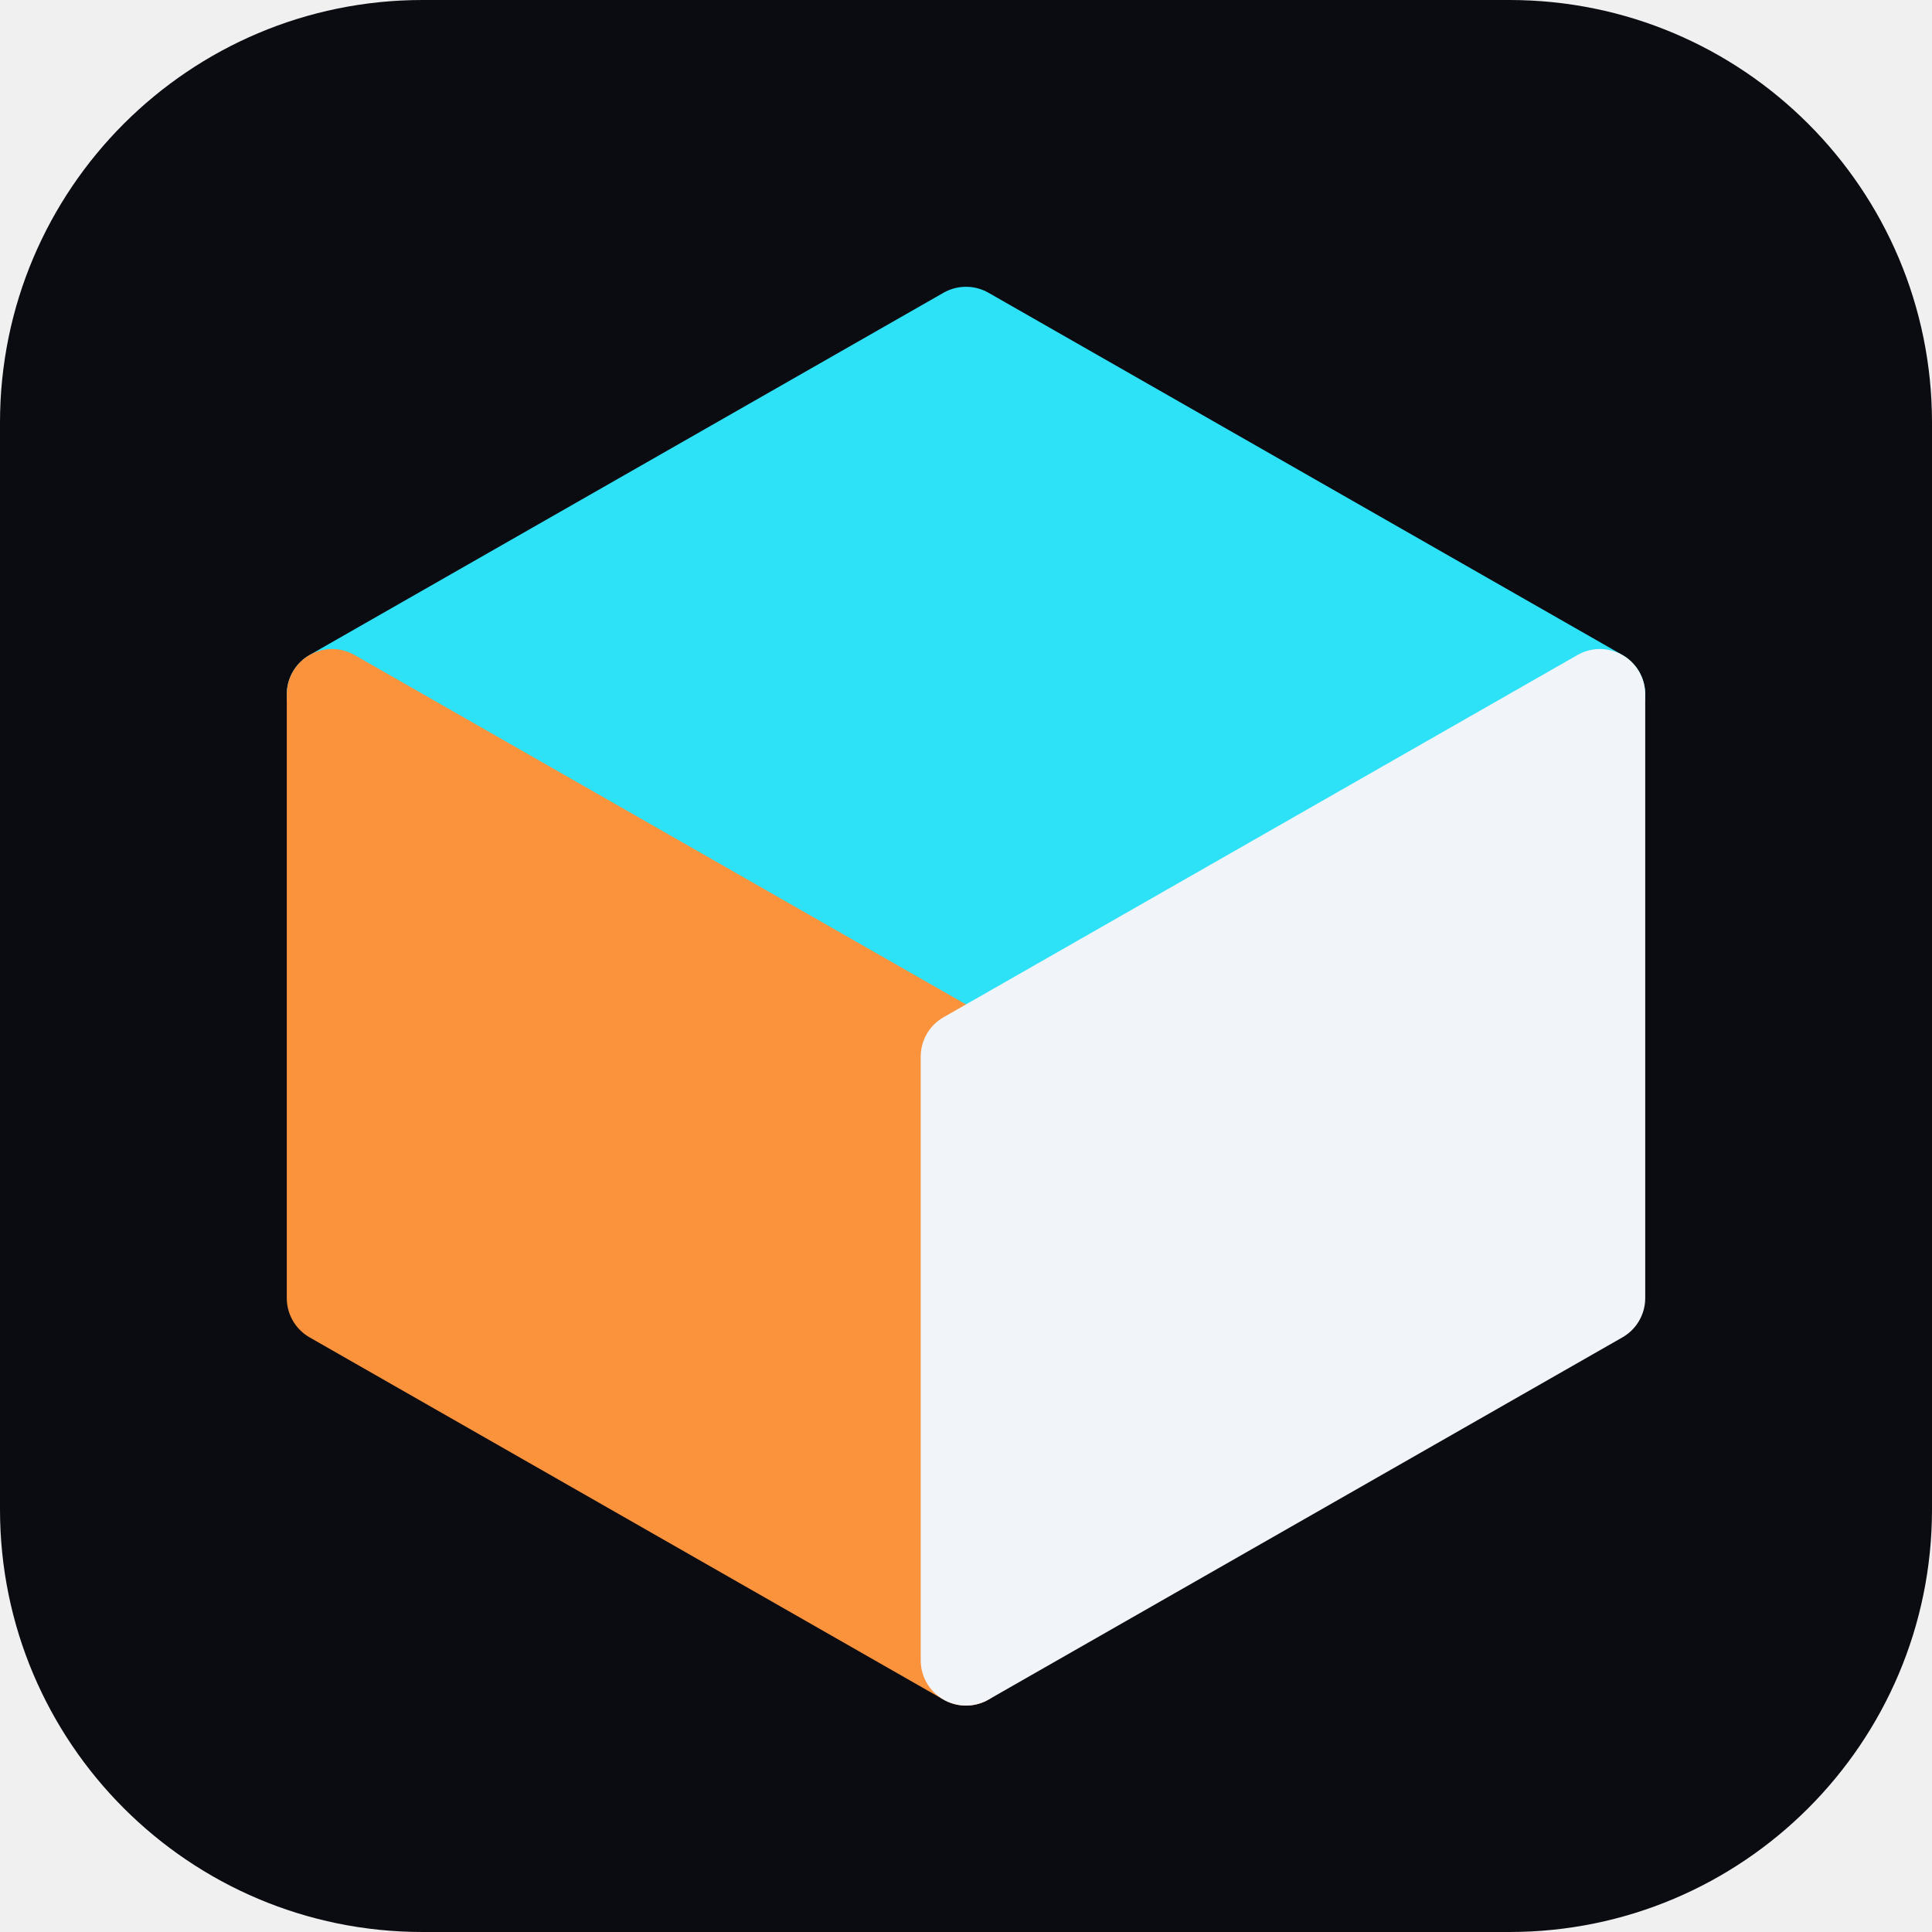
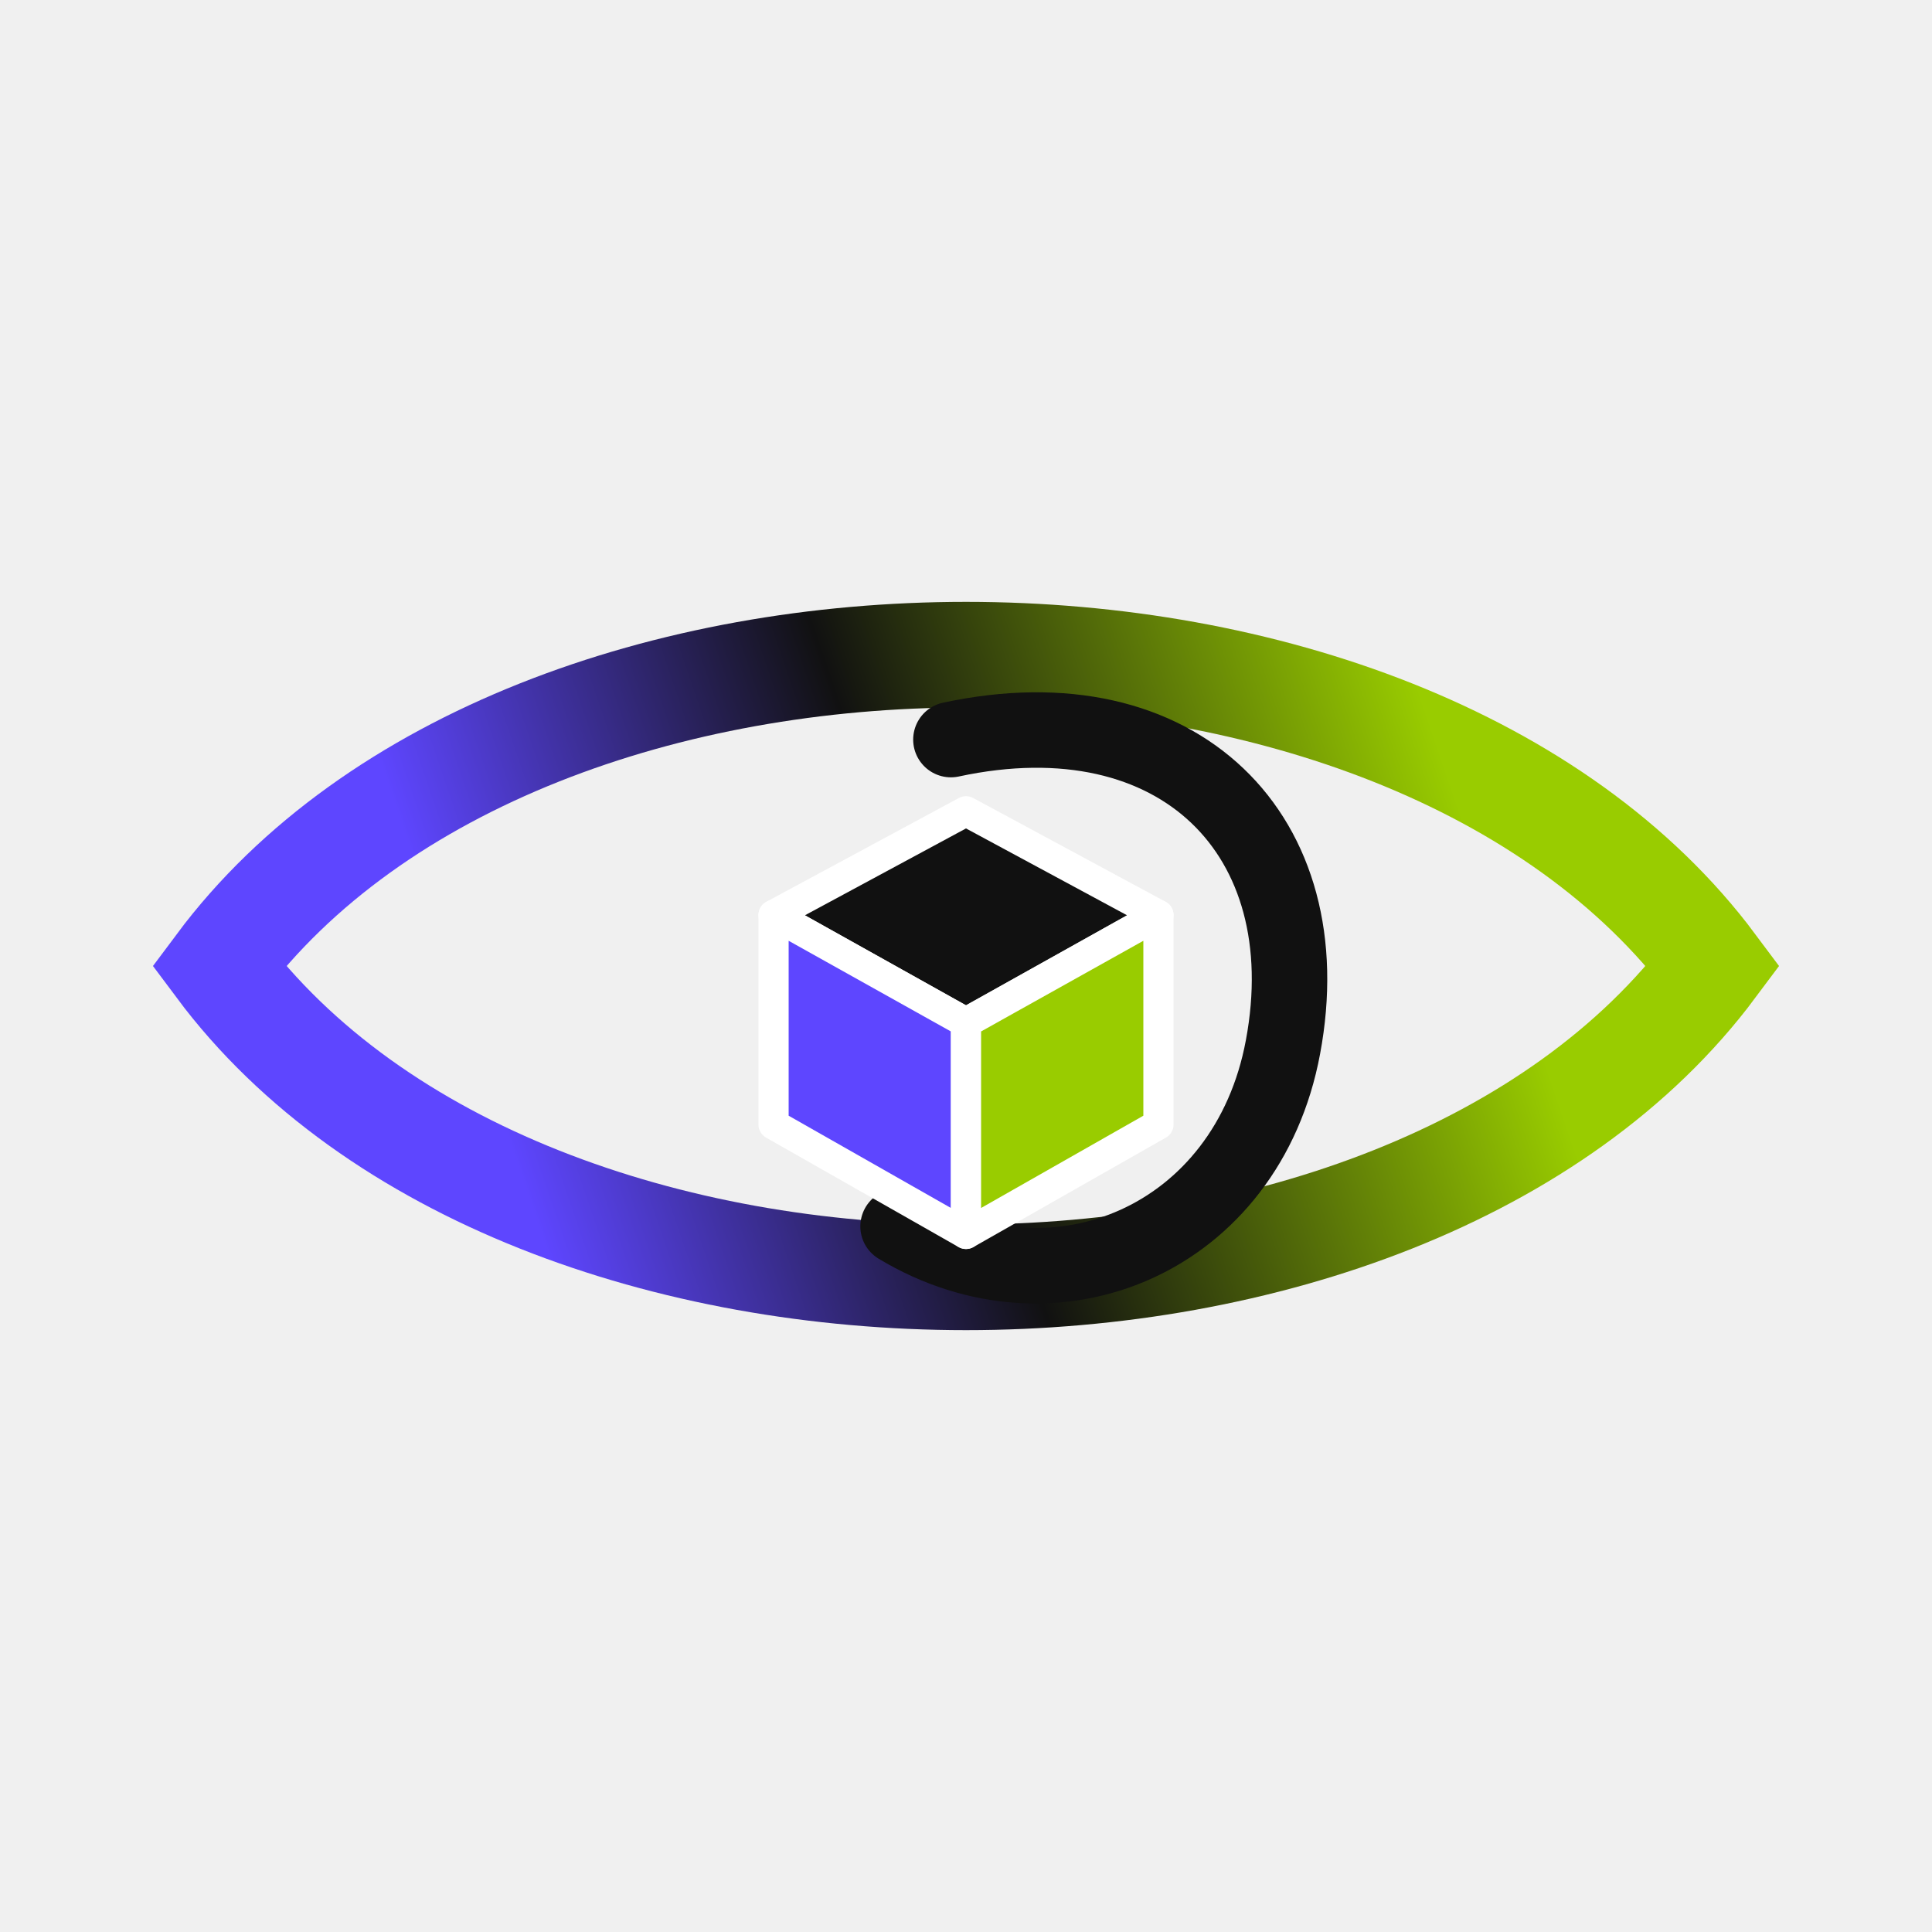
- <svg xmlns="http://www.w3.org/2000/svg" viewBox="0 0 64 64" width="64" height="64">
-   <rect width="64" height="64" rx="14" fill="#0A0C11" />
-   <g stroke-linejoin="round" stroke-width="3">
-     <polygon points="32,11 53,23 32,35 11,23" fill="#2DE1F7" stroke="#2DE1F7" />
-     <polygon points="11,23 32,35 32,55 11,43" fill="#FB923C" stroke="#FB923C" />
-     <polygon points="32,35 53,23 53,43 32,55" fill="#F1F5F9" stroke="#F1F5F9" />
+ <svg xmlns="http://www.w3.org/2000/svg" viewBox="0 0 1024 1024" width="1024" height="1024">
+   <defs>
+     <linearGradient id="favEyeOrbit" x1="16%" y1="55%" x2="86%" y2="45%">
+       <stop offset="0" stop-color="#5E46FF" />
+       <stop offset="45%" stop-color="#111111" />
+       <stop offset="100%" stop-color="#99CC00" />
+     </linearGradient>
+   </defs>
+   <path d="M116 512C280 292 744 292 908 512 744 732 280 732 116 512Z" fill="none" stroke="url(#favEyeOrbit)" stroke-width="56" stroke-linecap="round" />
+   <path d="M504 392C625 366 701 443 680 555 661 657 559 700 476 650" fill="none" stroke="#111111" stroke-width="40" stroke-linecap="round" />
+   <g stroke="#FFFFFF" stroke-width="16" stroke-linejoin="round">
+     <path d="M512 430 614 485 512 542 410 485Z" fill="#111111" />
+     <path d="M410 485 512 542 512 654 410 596Z" fill="#5E46FF" />
+     <path d="M512 542 614 485 614 596 512 654Z" fill="#99CC00" />
  </g>
</svg>
